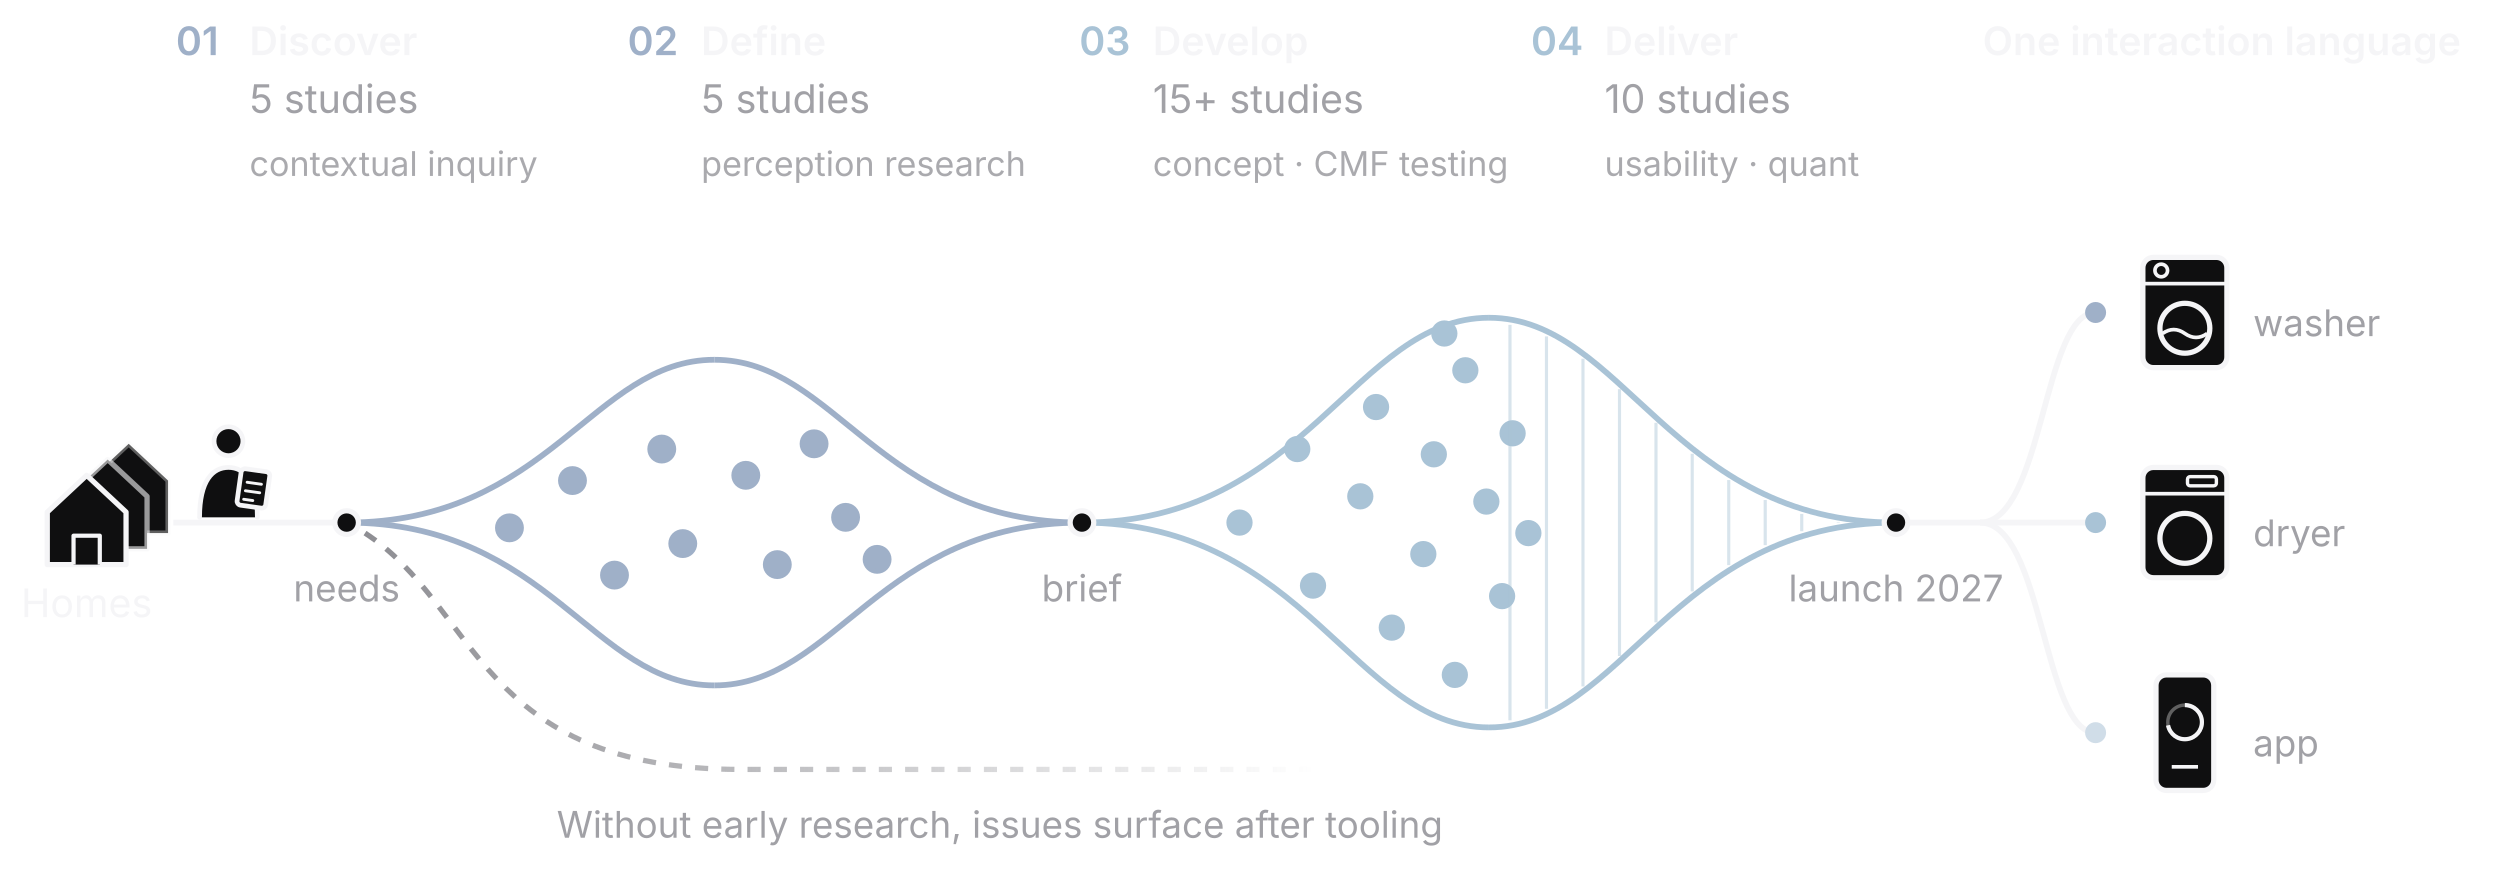
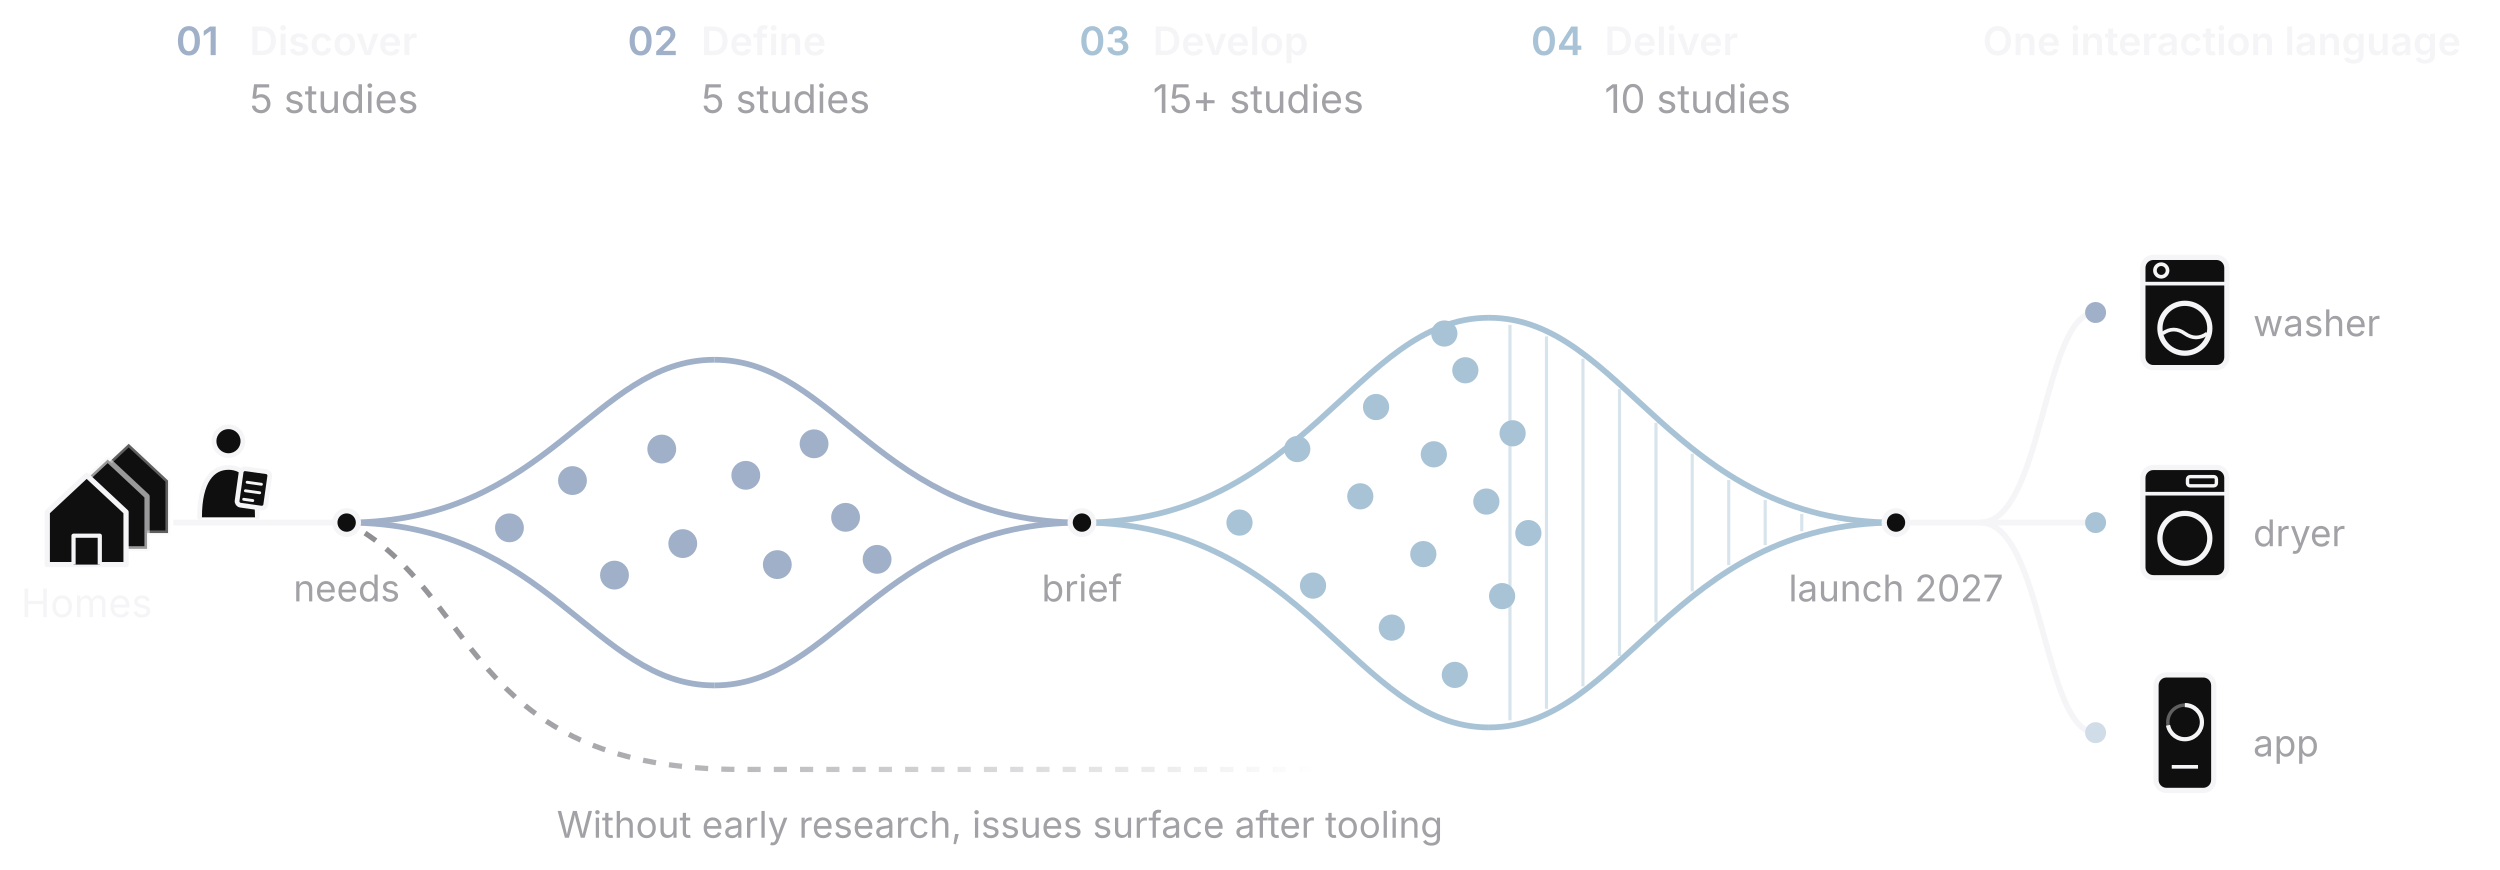
<svg xmlns="http://www.w3.org/2000/svg" fill="#f5f5f7" viewBox="118 -31 952 331" font-family="-apple-system, BlinkMacSystemFont, 'SF Pro Text', 'Helvetica Neue', Inter, Arial, sans-serif">
  <g>
    <g transform="translate(16 -12)" fill="#0f0f10" stroke="#f5f5f7" stroke-opacity="0.35" stroke-width="2" stroke-linejoin="round">
      <path d="M136 164 L151 150 L166 164 V184 H136 Z" />
      <path d="M146 184 V173 H156 V184" stroke-width="1.6" />
    </g>
  </g>
  <g>
    <g transform="translate(8 -6)" fill="#0f0f10" stroke="#f5f5f7" stroke-opacity="0.6" stroke-width="2" stroke-linejoin="round">
      <path d="M136 164 L151 150 L166 164 V184 H136 Z" />
      <path d="M146 184 V173 H156 V184" stroke-width="1.6" />
    </g>
  </g>
  <g>
    <g transform="translate(0 0)" fill="#0f0f10" stroke="#f5f5f7" stroke-opacity="1" stroke-width="2" stroke-linejoin="round">
      <path d="M136 164 L151 150 L166 164 V184 H136 Z" />
      <path d="M146 184 V173 H156 V184" stroke-width="1.6" />
    </g>
  </g>
  <text x="151" y="204" text-anchor="middle" font-size="15" fill="#f5f5f7">Homes</text>
  <g>
    <g fill="#0f0f10" stroke="#f5f5f7" stroke-width="1.8" stroke-linejoin="round" stroke-linecap="round">
      <circle cx="205" cy="137" r="5.5" />
      <path d="M194 166 C194 152 199 147 205 147 C211 147 216 152 216 166" />
      <rect x="209" y="148" width="11" height="14" rx="1.5" transform="rotate(8 214.5 155)" />
      <path d="M211.8 153 h5.5 M211.6 156.3 h5.5 M211.4 159.6 h3.5" stroke-width="1.1" transform="rotate(8 214.5 155)" />
    </g>
  </g>
  <line x1="184" y1="168" x2="250" y2="168" stroke="#f5f5f7" stroke-width="2.2" pathLength="1" />
  <defs>
    <linearGradient id="fade" x1="0" x2="1">
      <stop offset="0" stop-color="#8e8e93" stop-opacity="1" />
      <stop offset="1" stop-color="#8e8e93" stop-opacity="0" />
    </linearGradient>
  </defs>
  <path d="M257 172 C300 200, 300 262, 400 262 L620 262" fill="none" stroke="url(#fade)" stroke-width="2" stroke-dasharray="5 5" />
  <text x="330" y="288" font-size="14" fill="#a1a1a6">Without early research, issues surface after tooling</text>
  <g>
    <path d="M250 168 C327.0 168, 343.8 106, 390 106" fill="none" stroke="#9fb0c8" stroke-width="2.2" pathLength="1" />
    <path d="M250 168 C327.0 168, 343.8 230, 390 230" fill="none" stroke="#9fb0c8" stroke-width="2.2" pathLength="1" />
    <path d="M390 106 C436.2 106, 453.0 168, 530 168" fill="none" stroke="#9fb0c8" stroke-width="2.2" pathLength="1" />
    <path d="M390 230 C436.2 230, 453.0 168, 530 168" fill="none" stroke="#9fb0c8" stroke-width="2.2" pathLength="1" />
    <circle cx="312" cy="170" r="4.5" fill="#9fb0c8" stroke="#9fb0c8" stroke-width="2" />
    <circle cx="336" cy="152" r="4.5" fill="#9fb0c8" stroke="#9fb0c8" stroke-width="2" />
    <circle cx="352" cy="188" r="4.5" fill="#9fb0c8" stroke="#9fb0c8" stroke-width="2" />
    <circle cx="370" cy="140" r="4.5" fill="#9fb0c8" stroke="#9fb0c8" stroke-width="2" />
    <circle cx="378" cy="176" r="4.5" fill="#9fb0c8" stroke="#9fb0c8" stroke-width="2" />
    <circle cx="402" cy="150" r="4.5" fill="#9fb0c8" stroke="#9fb0c8" stroke-width="2" />
    <circle cx="414" cy="184" r="4.5" fill="#9fb0c8" stroke="#9fb0c8" stroke-width="2" />
    <circle cx="428" cy="138" r="4.5" fill="#9fb0c8" stroke="#9fb0c8" stroke-width="2" />
    <circle cx="440" cy="166" r="4.5" fill="#9fb0c8" stroke="#9fb0c8" stroke-width="2" />
    <circle cx="452" cy="182" r="4.5" fill="#9fb0c8" stroke="#9fb0c8" stroke-width="2" />
  </g>
  <g>
    <path d="M530 168 C615.25 168, 633.85 90, 685 90" fill="none" stroke="#a9c3d6" stroke-width="2.2" pathLength="1" />
    <path d="M530 168 C615.25 168, 633.85 246, 685 246" fill="none" stroke="#a9c3d6" stroke-width="2.2" pathLength="1" />
    <path d="M685 90 C736.15 90, 754.75 168, 840 168" fill="none" stroke="#a9c3d6" stroke-width="2.2" pathLength="1" />
    <path d="M685 246 C736.15 246, 754.75 168, 840 168" fill="none" stroke="#a9c3d6" stroke-width="2.2" pathLength="1" />
    <circle cx="590" cy="168" r="4" fill="#a9c3d6" stroke="#a9c3d6" stroke-width="2" />
    <circle cx="612" cy="140" r="4" fill="#a9c3d6" stroke="#a9c3d6" stroke-width="2" />
    <circle cx="618" cy="192" r="4" fill="#a9c3d6" stroke="#a9c3d6" stroke-width="2" />
    <circle cx="636" cy="158" r="4" fill="#a9c3d6" stroke="#a9c3d6" stroke-width="2" />
    <circle cx="642" cy="124" r="4" fill="#a9c3d6" stroke="#a9c3d6" stroke-width="2" />
    <circle cx="648" cy="208" r="4" fill="#a9c3d6" stroke="#a9c3d6" stroke-width="2" />
    <circle cx="660" cy="180" r="4" fill="#a9c3d6" stroke="#a9c3d6" stroke-width="2" />
    <circle cx="664" cy="142" r="4" fill="#a9c3d6" stroke="#a9c3d6" stroke-width="2" />
    <circle cx="668" cy="96" r="4" fill="#a9c3d6" stroke="#a9c3d6" stroke-width="2" />
    <circle cx="672" cy="226" r="4" fill="#a9c3d6" stroke="#a9c3d6" stroke-width="2" />
    <circle cx="676" cy="110" r="4" fill="#a9c3d6" stroke="#a9c3d6" stroke-width="2" />
    <circle cx="684" cy="160" r="4" fill="#a9c3d6" stroke="#a9c3d6" stroke-width="2" />
    <circle cx="690" cy="196" r="4" fill="#a9c3d6" stroke="#a9c3d6" stroke-width="2" />
    <circle cx="694" cy="134" r="4" fill="#a9c3d6" stroke="#a9c3d6" stroke-width="2" />
    <circle cx="700" cy="172" r="4" fill="#a9c3d6" stroke="#a9c3d6" stroke-width="2" />
    <line x1="693.0" y1="92.7" x2="693.0" y2="243.3" stroke="#a9c3d6" stroke-width="1.2" stroke-opacity=".45" pathLength="1" />
    <line x1="706.9" y1="97.1" x2="706.9" y2="238.9" stroke="#a9c3d6" stroke-width="1.2" stroke-opacity=".45" pathLength="1" />
    <line x1="720.8" y1="105.6" x2="720.8" y2="230.4" stroke="#a9c3d6" stroke-width="1.2" stroke-opacity=".45" pathLength="1" />
    <line x1="734.7" y1="117.2" x2="734.7" y2="218.8" stroke="#a9c3d6" stroke-width="1.2" stroke-opacity=".45" pathLength="1" />
    <line x1="748.6" y1="130.0" x2="748.6" y2="206.0" stroke="#a9c3d6" stroke-width="1.2" stroke-opacity=".45" pathLength="1" />
    <line x1="762.4" y1="141.8" x2="762.4" y2="194.2" stroke="#a9c3d6" stroke-width="1.2" stroke-opacity=".45" pathLength="1" />
    <line x1="776.3" y1="151.8" x2="776.3" y2="184.2" stroke="#a9c3d6" stroke-width="1.2" stroke-opacity=".45" pathLength="1" />
    <line x1="790.2" y1="159.4" x2="790.2" y2="176.6" stroke="#a9c3d6" stroke-width="1.2" stroke-opacity=".45" pathLength="1" />
    <line x1="804.1" y1="164.7" x2="804.1" y2="171.3" stroke="#a9c3d6" stroke-width="1.2" stroke-opacity=".45" pathLength="1" />
    <line x1="818.0" y1="168.1" x2="818.0" y2="167.9" stroke="#a9c3d6" stroke-width="1.2" stroke-opacity=".45" pathLength="1" />
  </g>
  <circle cx="250" cy="168" r="4.5" fill="#0f0f10" stroke="#f5f5f7" stroke-width="2" />
  <text x="250" y="198" text-anchor="middle" font-size="14" fill="#a1a1a6">needs</text>
  <circle cx="530" cy="168" r="4.5" fill="#0f0f10" stroke="#f5f5f7" stroke-width="2" />
  <text x="530" y="198" text-anchor="middle" font-size="14" fill="#a1a1a6">brief</text>
  <circle cx="840" cy="168" r="4.5" fill="#0f0f10" stroke="#f5f5f7" stroke-width="2" />
  <text x="840" y="198" text-anchor="middle" font-size="14" fill="#a1a1a6">launch 2027</text>
  <line x1="844" y1="168" x2="872" y2="168" stroke="#f5f5f7" stroke-width="2.2" pathLength="1" />
  <path d="M872 168 C896 168, 896 88, 916 88" fill="none" stroke="#f5f5f7" stroke-width="2.2" pathLength="1" />
  <path d="M872 168 C896 168, 896 168, 916 168" fill="none" stroke="#f5f5f7" stroke-width="2.2" pathLength="1" />
  <path d="M872 168 C896 168, 896 248, 916 248" fill="none" stroke="#f5f5f7" stroke-width="2.2" pathLength="1" />
  <g>
    <g transform="translate(0 -22)" fill="#0f0f10" stroke="#f5f5f7" stroke-width="2" stroke-linejoin="round">
      <rect x="934" y="89" width="32" height="42" rx="4" />
      <path d="M934 99 h32" stroke-width="1.4" />
      <circle cx="941" cy="94" r="2.4" stroke-width="1.4" />
      <circle cx="950" cy="116" r="9.5" />
      <path d="M941.5 118 q4.25 -3 8.5 0 t8.5 0" stroke-width="1.4" fill="none" />
    </g>
  </g>
  <g>
    <g fill="#0f0f10" stroke="#f5f5f7" stroke-width="2" stroke-linejoin="round">
      <rect x="934" y="147" width="32" height="42" rx="4" />
      <path d="M934 157 h32" stroke-width="1.4" />
      <rect x="951" y="150.5" width="11" height="3.5" rx="1" stroke-width="1.3" />
      <circle cx="950" cy="174" r="9.5" />
    </g>
  </g>
  <g>
    <g transform="translate(0 22)" fill="#0f0f10" stroke="#f5f5f7" stroke-width="2" stroke-linejoin="round">
      <rect x="939" y="204" width="22" height="44" rx="4" />
      <circle cx="950" cy="222" r="6.5" stroke-width="1.3" stroke-opacity=".35" />
      <path d="M950 215.5 A6.5 6.5 0 1 1 943.6 223.2" stroke-width="1.6" fill="none" />
      <path d="M945 239 h10" stroke-width="1.4" />
    </g>
  </g>
  <circle cx="916" cy="88" r="4" fill="#9fb0c8" />
  <circle cx="916" cy="168" r="4" fill="#a9c3d6" />
  <circle cx="916" cy="248" r="4" fill="#d0dde8" />
  <text x="976" y="97" font-size="14" fill="#a1a1a6">washer</text>
  <text x="976" y="177" font-size="14" fill="#a1a1a6">dryer</text>
  <text x="976" y="257" font-size="14" fill="#a1a1a6">app</text>
  <text x="873" y="-10" font-size="15" font-weight="600" fill="#f5f5f7">One interaction language</text>
  <g>
    <text x="185" y="-10" font-size="15" font-weight="600" fill="#9fb0c8">01</text>
    <text x="213" y="-10" font-size="15" font-weight="600" fill="#f5f5f7">Discover</text>
    <text x="213" y="12" font-size="15" fill="#a1a1a6">5 studies</text>
-     <text x="213" y="36" font-size="13" fill="#a1a1a6" fill-opacity=".9">contextual inquiry</text>
  </g>
  <g>
    <text x="357" y="-10" font-size="15" font-weight="600" fill="#9fb0c8">02</text>
    <text x="385" y="-10" font-size="15" font-weight="600" fill="#f5f5f7">Define</text>
    <text x="385" y="12" font-size="15" fill="#a1a1a6">5 studies</text>
-     <text x="385" y="36" font-size="13" fill="#a1a1a6" fill-opacity=".9">perception research</text>
  </g>
  <g>
    <text x="529" y="-10" font-size="15" font-weight="600" fill="#a9c3d6">03</text>
    <text x="557" y="-10" font-size="15" font-weight="600" fill="#f5f5f7">Develop</text>
    <text x="557" y="12" font-size="15" fill="#a1a1a6">15+ studies</text>
-     <text x="557" y="36" font-size="13" fill="#a1a1a6" fill-opacity=".9">concept · CMF testing</text>
  </g>
  <g>
    <text x="701" y="-10" font-size="15" font-weight="600" fill="#a9c3d6">04</text>
    <text x="729" y="-10" font-size="15" font-weight="600" fill="#f5f5f7">Deliver</text>
    <text x="729" y="12" font-size="15" fill="#a1a1a6">10 studies</text>
-     <text x="729" y="36" font-size="13" fill="#a1a1a6" fill-opacity=".9">usability · quant</text>
  </g>
</svg>
